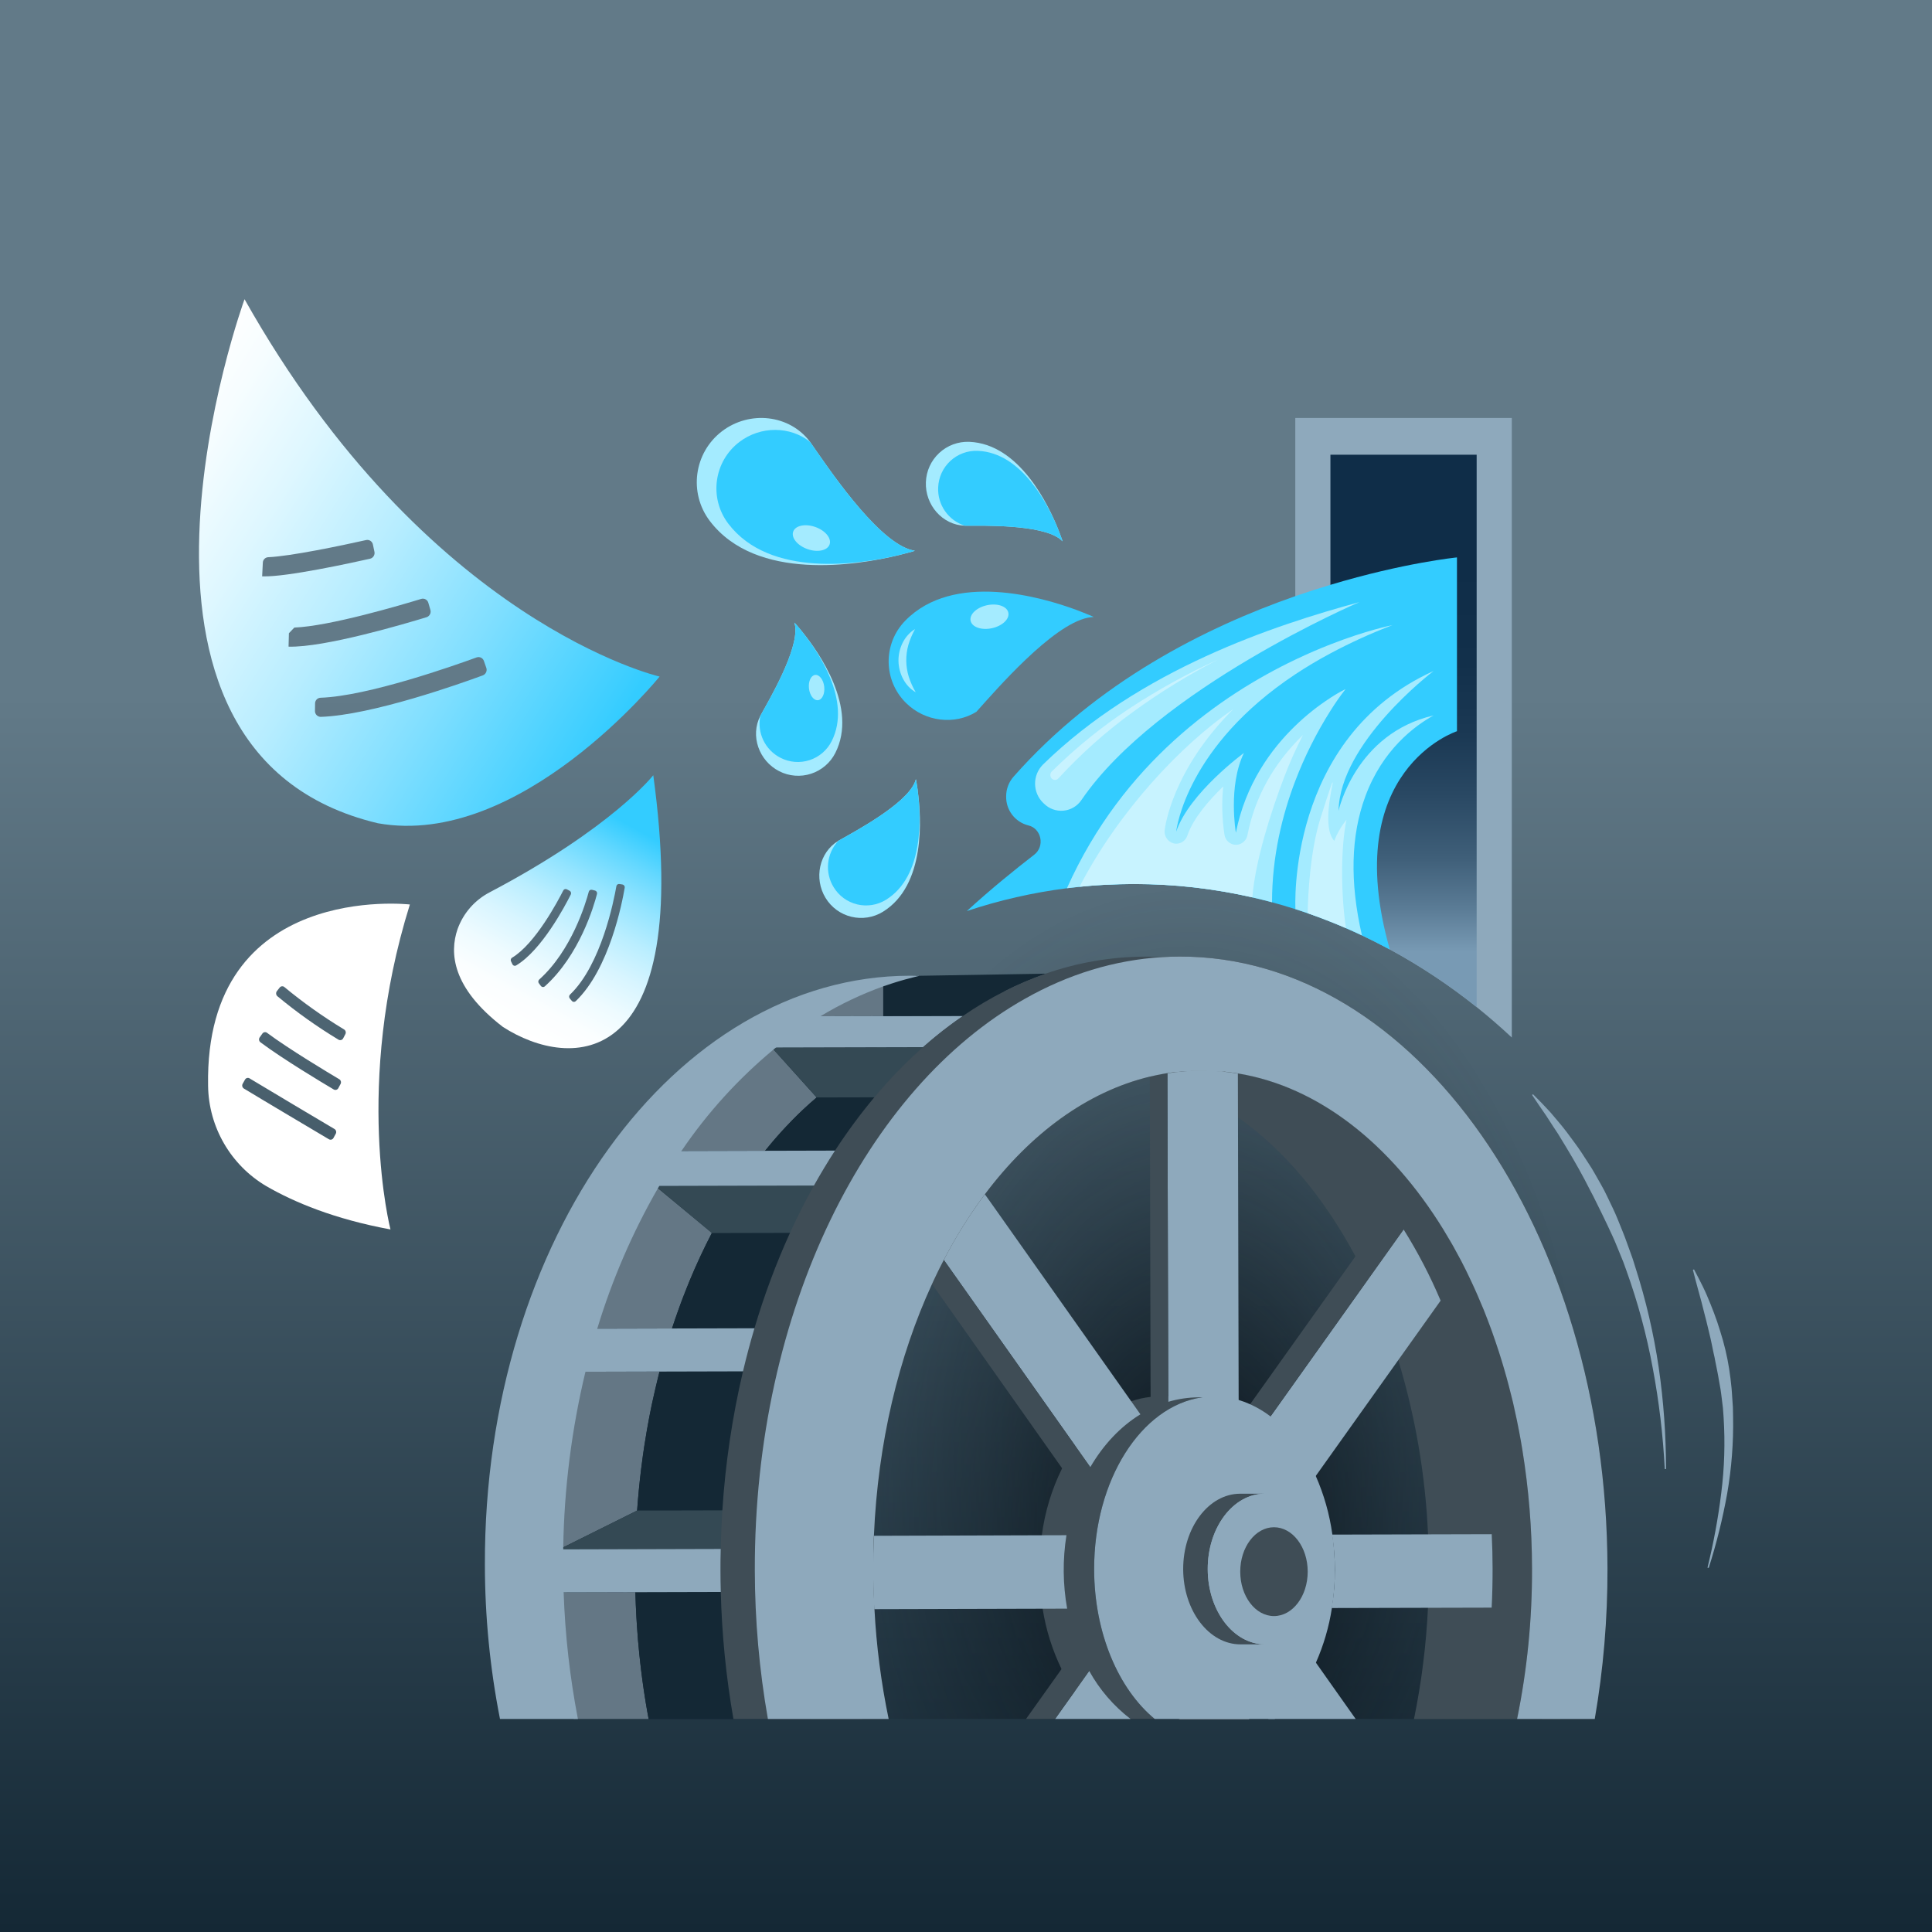
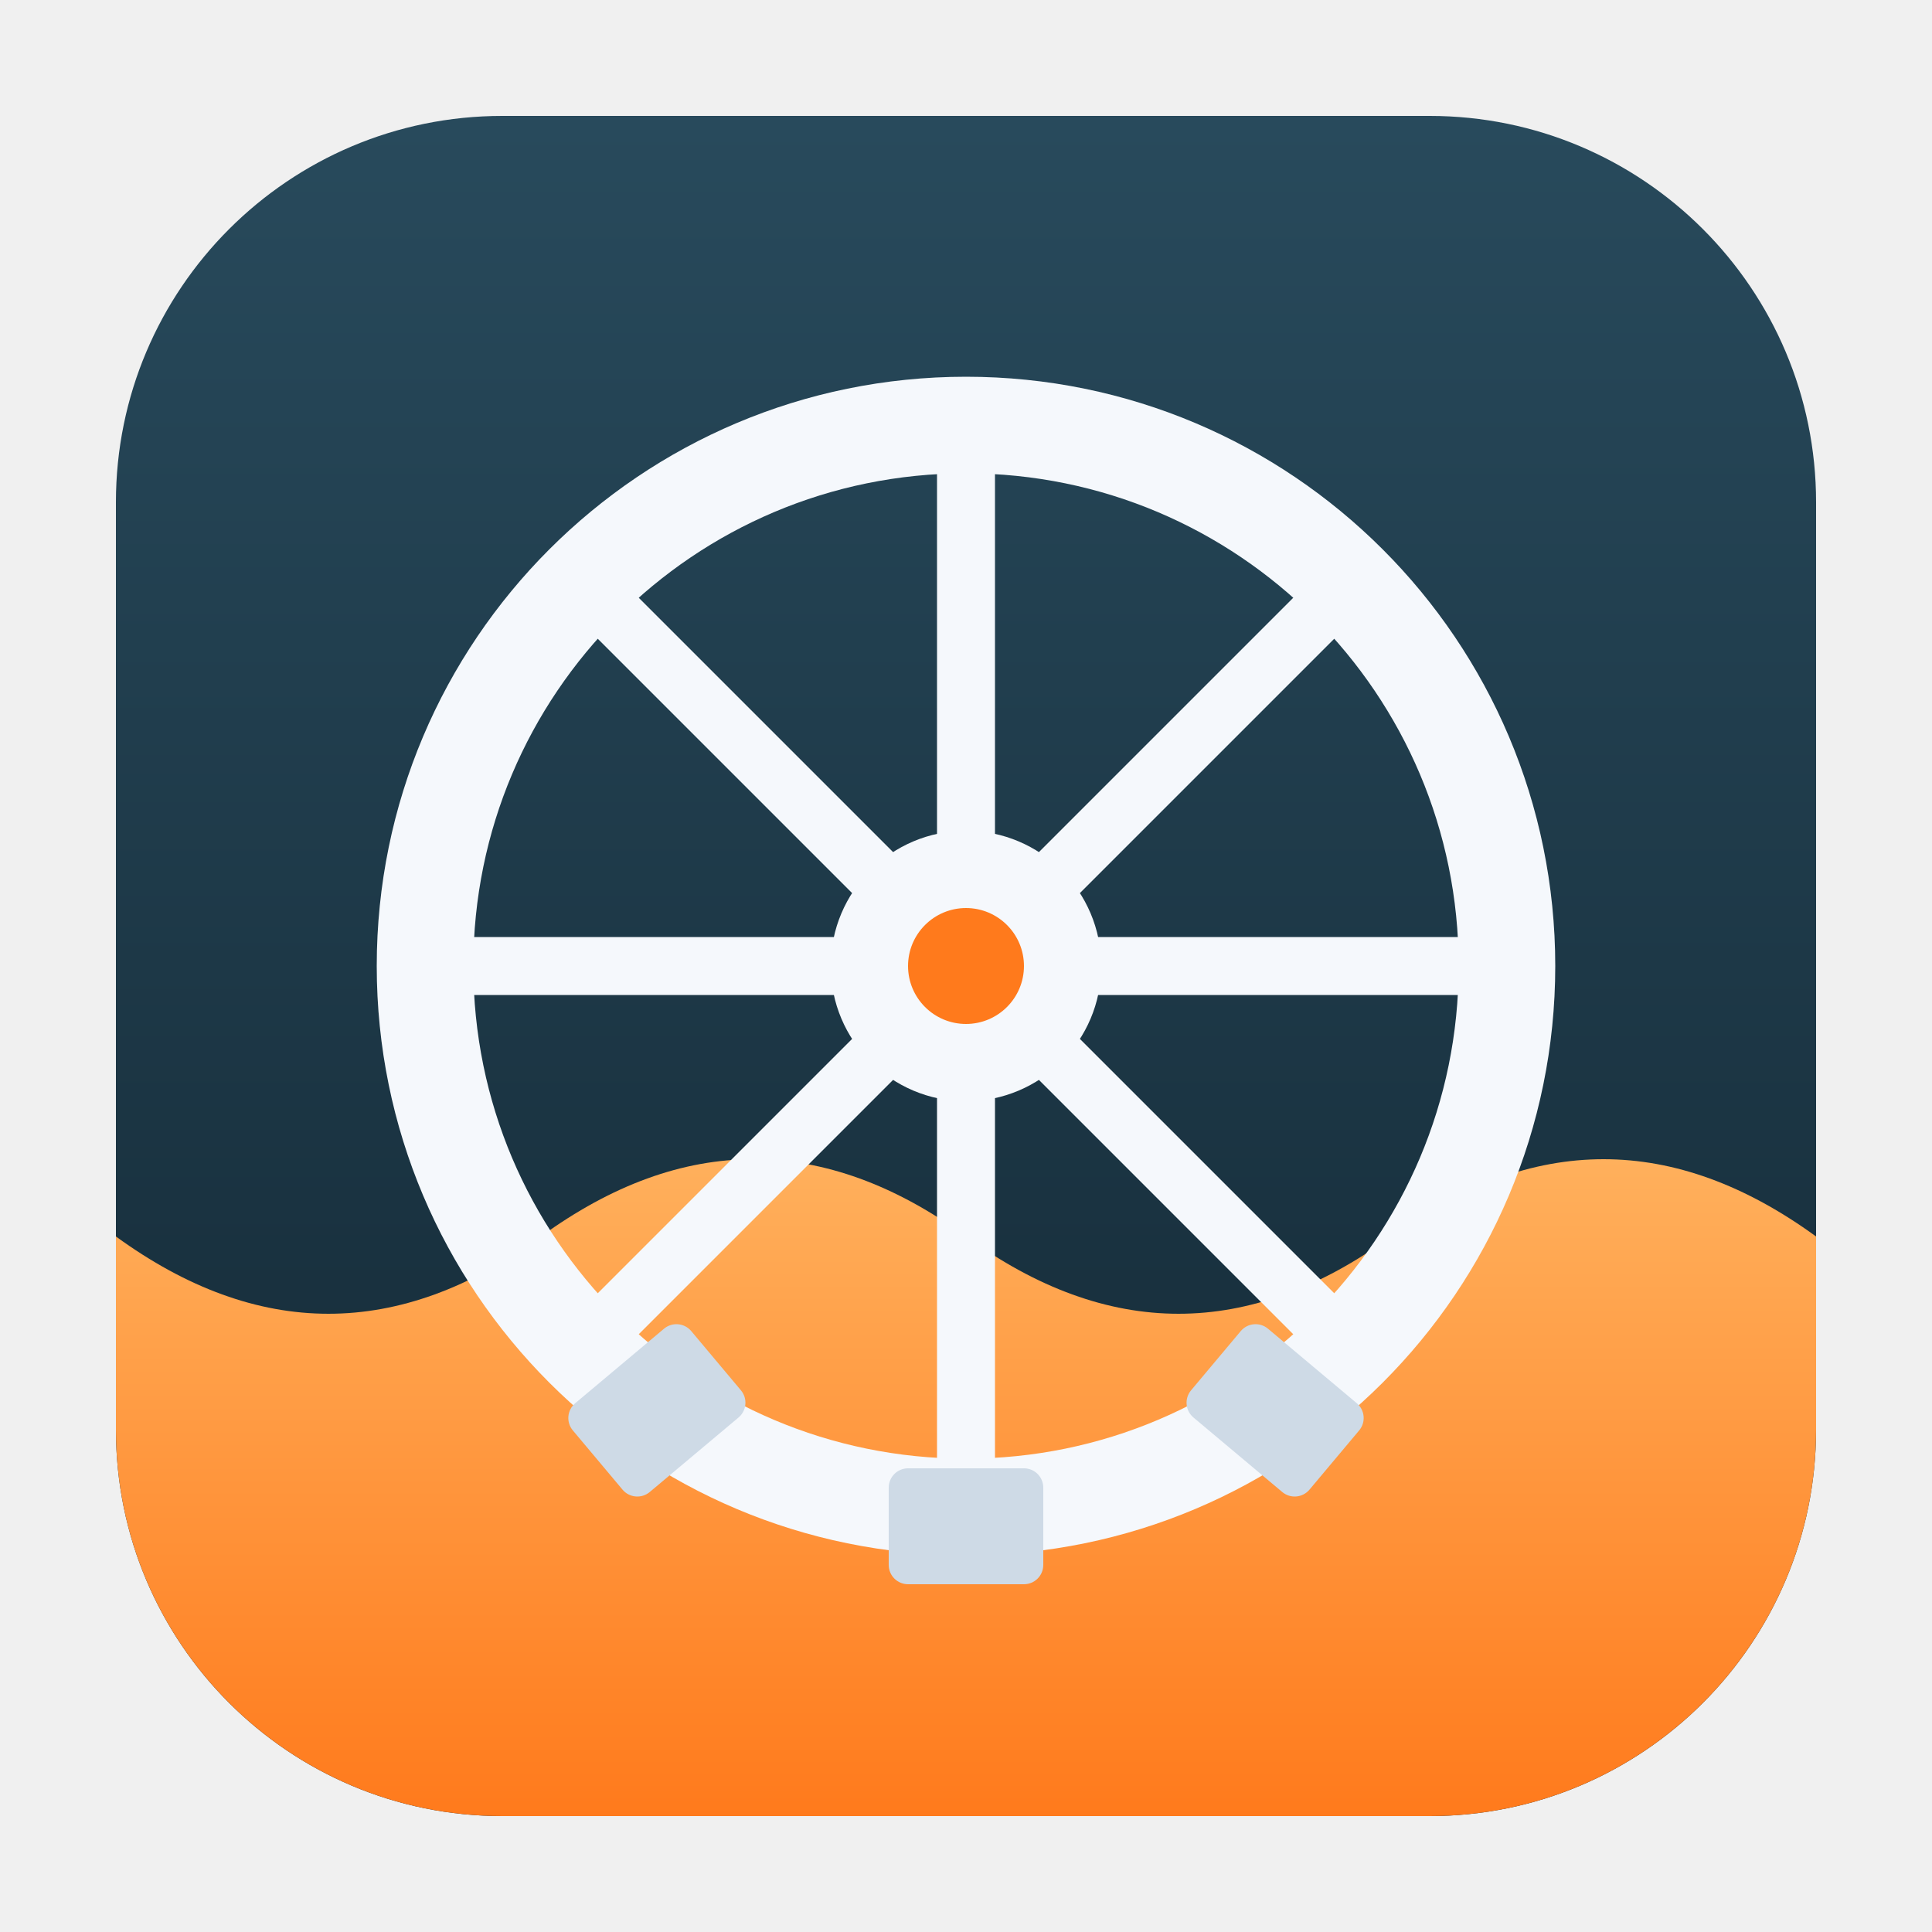
- <svg xmlns="http://www.w3.org/2000/svg" viewBox="0 0 1024 1024">
+ <svg xmlns="http://www.w3.org/2000/svg" viewBox="0 0 100 100" width="100" height="100">
  <defs>
-     <style>.cls-1{fill:none;}.cls-2{isolation:isolate;}.cls-3{fill:url(#linear-gradient);}.cls-4{clip-path:url(#clip-path);}.cls-5{mix-blend-mode:multiply;fill:url(#radial-gradient);}.cls-6{fill:#8ea9bc;}.cls-7{fill:url(#linear-gradient-2);}.cls-8{fill:#3cf;}.cls-9{fill:#a4ebff;}.cls-10{fill:#c8f3ff;}.cls-11{fill:#383838;}.cls-12{fill:#3f4d56;}.cls-13{fill:#142835;}.cls-14{fill:#dd1ddd;}.cls-15{fill:#647785;}.cls-16{fill:#344954;}.cls-17{fill:#fffeff;}.cls-18{fill:#fff;}.cls-19{fill:url(#linear-gradient-3);}.cls-20{fill:url(#linear-gradient-4);}</style>
-     <linearGradient id="linear-gradient" x1="512" y1="1024" x2="512" gradientUnits="userSpaceOnUse">
-       <stop offset="0" stop-color="#142835" />
-       <stop offset="0.64" stop-color="#627a88" />
+     <linearGradient id="bg" x1="0" y1="0" x2="0" y2="1">
+       <stop offset="0" stop-color="#284a5c" />
+       <stop offset="1" stop-color="#122632" />
    </linearGradient>
-     <clipPath id="clip-path">
-       <rect class="cls-1" y="389.08" width="1024" height="522" />
+     <linearGradient id="race" x1="0" y1="0" x2="0" y2="1">
+       <stop offset="0" stop-color="#ffb05c" />
+       <stop offset="1" stop-color="#ff7a1c" />
+     </linearGradient>
+     <clipPath id="sq">
+       <rect x="6" y="6" width="88" height="88" rx="20" />
    </clipPath>
-     <radialGradient id="radial-gradient" cx="597.22" cy="802.59" r="334.72" gradientTransform="translate(242.39) scale(0.65 1)" gradientUnits="userSpaceOnUse">
-       <stop offset="0" stop-color="#344954" />
-       <stop offset="0.11" stop-color="#344954" stop-opacity="0.85" />
-       <stop offset="0.5" stop-color="#344954" stop-opacity="0.39" />
-       <stop offset="0.81" stop-color="#344954" stop-opacity="0.1" />
-       <stop offset="1" stop-color="#344954" stop-opacity="0" />
-     </radialGradient>
-     <linearGradient id="linear-gradient-2" x1="-5280.15" y1="533.82" x2="-5280.15" y2="240.97" gradientTransform="matrix(-1, 0, 0, 1, -4536.25, 0)" gradientUnits="userSpaceOnUse">
-       <stop offset="0.1" stop-color="#789ab4" />
-       <stop offset="0.18" stop-color="#5a7b95" />
-       <stop offset="0.27" stop-color="#3f5f79" />
-       <stop offset="0.38" stop-color="#2a4964" />
-       <stop offset="0.49" stop-color="#1b3954" />
-       <stop offset="0.62" stop-color="#12304b" />
-       <stop offset="0.8" stop-color="#0f2d48" />
-     </linearGradient>
-     <linearGradient id="linear-gradient-3" x1="318.15" y1="398.13" x2="70.78" y2="242.51" gradientUnits="userSpaceOnUse">
-       <stop offset="0" stop-color="#3cf" />
-       <stop offset="0.03" stop-color="#3cceff" />
-       <stop offset="0.3" stop-color="#81dfff" />
-       <stop offset="0.53" stop-color="#b7edff" />
-       <stop offset="0.74" stop-color="#def7ff" />
-       <stop offset="0.9" stop-color="#f6fdff" />
-       <stop offset="1" stop-color="#fff" />
-     </linearGradient>
-     <linearGradient id="linear-gradient-4" x1="346.17" y1="410.85" x2="271.77" y2="545.38" gradientUnits="userSpaceOnUse">
-       <stop offset="0.19" stop-color="#3cf" />
-       <stop offset="0.3" stop-color="#64d8ff" />
-       <stop offset="0.42" stop-color="#93e4ff" />
-       <stop offset="0.54" stop-color="#baeeff" />
-       <stop offset="0.66" stop-color="#d8f5ff" />
-       <stop offset="0.78" stop-color="#eefbff" />
-       <stop offset="0.89" stop-color="#fbfeff" />
-       <stop offset="1" stop-color="#fff" />
-     </linearGradient>
  </defs>
-   <g class="cls-2">
-     <g id="Layer_1" data-name="Layer 1">
-       <rect class="cls-3" width="1024" height="1024" />
-       <g class="cls-4">
-         <ellipse class="cls-5" cx="627.78" cy="802.59" rx="216" ry="334.72" />
+   <rect x="6" y="6" width="88" height="88" rx="20" fill="url(#bg)" />
+   <g clip-path="url(#sq)">
+     <path d="M6 64 q11 8 22 0 t22 0 22 0 22 0 L94 94 L6 94 Z" fill="url(#race)" />
+     <g fill="none" stroke="#f5f8fc" stroke-linecap="round">
+       <g stroke-width="3">
+         <line x1="50" y1="50" x2="50" y2="22" />
+         <line x1="50" y1="50" x2="70" y2="30" />
+         <line x1="50" y1="50" x2="78" y2="50" />
+         <line x1="50" y1="50" x2="70" y2="70" />
+         <line x1="50" y1="50" x2="50" y2="78" />
+         <line x1="50" y1="50" x2="30" y2="70" />
+         <line x1="50" y1="50" x2="22" y2="50" />
+         <line x1="50" y1="50" x2="30" y2="30" />
      </g>
-       <path class="cls-6" d="M686.53,221.54V481.82l.08,0q9.35,3,18.54,6.66,8.43,3.33,16.7,7.26,6.49,3.08,12.9,6.48c.64.33,1.28.68,1.91,1a310.27,310.27,0,0,1,46,30.55q9.57,7.68,18.63,16.14V221.54Z" />
-       <path class="cls-7" d="M705.15,241V488.5q8.43,3.33,16.7,7.26,6.49,3.08,12.9,6.48c.64.33,1.28.68,1.91,1a310.27,310.27,0,0,1,46,30.55V241Z" />
-       <path class="cls-8" d="M512.45,482.88a279.25,279.25,0,0,1,53-12.09q10.25-1.31,20.62-1.86l.66,0c4.69-.23,9.11-.36,13.5-.37H601a280.07,280.07,0,0,1,73.2,9.66c4.12,1.11,8.21,2.32,12.3,3.64l.08,0q9.35,3,18.54,6.66,8.43,3.33,16.7,7.26,6.49,3.08,12.9,6.48c.64.33,1.28.68,1.91,1-27.11-95.39,35.59-115.7,35.59-115.7V295.44s-28,2.77-67.1,14.54c-6,1.79-12.21,3.8-18.62,6-47.2,16.44-105,45.41-149.29,95.67a15.68,15.68,0,0,0-3.93,10.44A15.52,15.52,0,0,0,545,437.47c7,1.63,8.93,11.08,3.16,15.54C538.35,460.59,525.05,471.3,512.45,482.88Z" />
-       <path class="cls-9" d="M553.26,425.88a3.45,3.45,0,0,0-.28-.26,14.29,14.29,0,0,1-.21-20.37c51.73-50.54,122.37-73.76,167.73-86.12,0,0-107,45.85-147.29,104.86A12.93,12.93,0,0,1,553.26,425.88Z" />
-       <path class="cls-10" d="M645.65,349.53a346.85,346.85,0,0,0-46.48,25.61,267.73,267.73,0,0,0-41.72,33.78,2.67,2.67,0,0,0-.07,3.66,2.41,2.41,0,0,0,3.51.08l.08-.09a265.11,265.11,0,0,1,39.58-35.27A346.69,346.69,0,0,1,645.65,349.53Z" />
-       <path class="cls-9" d="M565.49,470.79q3.33-.44,6.68-.77,6.95-.72,13.94-1.09l.66,0c4.69-.23,9.11-.36,13.5-.37H601a280.17,280.17,0,0,1,62.77,7.07q5.24,1.19,10.43,2.59c0-24.33,5.45-46.29,12.3-64.25a209.27,209.27,0,0,1,18.62-37.19,134.88,134.88,0,0,1,8.06-11.56,78.37,78.37,0,0,0-8.06,4.66,122.56,122.56,0,0,0-18.62,14.83c-12.78,12.34-26.39,30.92-31.46,56.65,0,0-4.28-24.68,4.27-42.28,0,0-29,21.23-35.91,41.71.19-1.67,5.68-45.27,63.1-83.38,5.68-3.76,11.86-7.48,18.62-11.09a283.94,283.94,0,0,1,32.94-15c-.76.14-13.85,2.79-32.94,10.24-5.73,2.23-12,4.91-18.62,8.07C647.3,368.35,595.17,404.41,565.49,470.79Z" />
-       <path class="cls-10" d="M572.17,470q6.95-.72,13.94-1.09l.66,0c4.69-.23,9.11-.36,13.5-.37H601a280.17,280.17,0,0,1,62.77,7.07c1.51-19.18,9.86-45.45,17-64.06a220.25,220.25,0,0,1,9.83-22c-15.58,15.11-25.47,32.95-29.43,53.06a6.29,6.29,0,0,1-6.09,5.17H655a6.29,6.29,0,0,1-6-5.32,101.74,101.74,0,0,1-.67-25.61c-7.6,7.33-15.93,16.92-19,26a6.22,6.22,0,0,1-5.86,4.33,5.64,5.64,0,0,1-1.4-.17,6.46,6.46,0,0,1-4.76-7.06c.17-1.56,3.94-31.69,36.33-64.08C626,394.72,592.71,430.23,572.17,470Z" />
-       <path class="cls-11" d="M400.07,832.31A459.56,459.56,0,0,0,407,911.08h64a385,385,0,0,1-7.52-58.19c-.07-1-.12-2.11-.17-3.16,0-.19,0-.37,0-.57,0-1.13-.1-2.29-.14-3.43l-.11-3.38c0-1.12,0-2.25-.07-3.39s0-2.26-.05-3.39,0-2.28,0-3.42c0-1.63,0-3.25,0-4.88q0-1.42,0-2.85c0-.76,0-1.53,0-2.28,0-1.34.06-2.68.11-4,0-.16,0-.31,0-.47,0-1.24.08-2.47.14-3.7,2.1-49.37,13.16-95.07,30.78-133.34.29-.66.6-1.32.91-2q1.06-2.28,2.16-4.52c.39-.79.77-1.58,1.17-2.36.67-1.34,1.35-2.66,2.05-4a1.17,1.17,0,0,1,.05-.11c.72-1.38,1.45-2.76,2.2-4.12.11-.22.22-.42.34-.63q1.16-2.13,2.35-4.21c.05-.09.1-.18.16-.27s.17-.3.26-.44.19-.32.27-.48c.64-1.1,1.27-2.19,1.92-3.26.12-.21.24-.42.37-.62.71-1.18,1.41-2.33,2.13-3.49l.06-.1c.71-1.13,1.42-2.24,2.14-3.35.4-.64.81-1.26,1.22-1.88s1-1.49,1.49-2.23.93-1.38,1.4-2.07l1.61-2.29c.51-.73,1-1.44,1.54-2.15l1.55-2.11c.24-.33.49-.65.73-1,24.13-32.14,54.2-54.32,87.4-62.31h0l.09,0c1.08-.28,2.17-.52,3.26-.74,0,0,0,0,0,0,1.12-.25,2.22-.47,3.35-.66l1.09-.2c.5-.09,1-.17,1.51-.24l.86-.13h0l1.59-.24.94-.11h.07l.19,0,.26,0a2.3,2.3,0,0,1,.26,0l.86-.1c.28,0,.57-.06.85-.09l1.72-.17.31,0c.33,0,.68-.07,1-.09l1.21-.1h0l.77,0h.31l1.62-.09a1.62,1.62,0,0,0,.31,0h.31l.78,0h.8l1.45,0h1.47c1.63,0,3.26,0,4.89.09l2.19.1c.72,0,1.46.09,2.19.15l.94.07c.11,0,.22,0,.34,0l.23,0L649,568c.63.06,1.25.13,1.89.21s1.2.14,1.81.23,1,.13,1.46.21,1.05.15,1.55.23l.4.06c42.76,7,80.93,37.4,108.79,82.53,1.42,2.32,2.83,4.68,4.2,7.06l1.37,2.41q2,3.63,4,7.37,2.61,5,5,10.16c1.23,2.58,2.42,5.21,3.58,7.86s2.29,5.33,3.39,8c.73,1.83,1.45,3.66,2.14,5.49s1.41,3.71,2.08,5.57q2,5.61,3.87,11.38c.93,2.88,1.81,5.79,2.67,8.74s1.69,5.91,2.47,8.91c.52,2,1,4,1.52,6s1,4,1.43,6.1q1.4,6.13,2.58,12.39c.6,3.14,1.16,6.29,1.67,9.47A395.38,395.38,0,0,1,812,831.26a391.33,391.33,0,0,1-7.91,79.82h41.16A460.75,460.75,0,0,0,852,831.15C851.53,651.81,750,506.66,625.24,507q-4.47,0-8.89.29h-.21c-25.59,1.52-50.08,9.17-72.77,22C459.2,576.57,399.74,694.5,400.07,832.31Z" />
-       <path class="cls-12" d="M550.93,831.93a128.22,128.22,0,0,0,1.69,20.73,113.69,113.69,0,0,0,10,31.94,92.4,92.4,0,0,0,7,11.83,73.38,73.38,0,0,0,13.29,14.65H612c-19.1-15.77-32-45.33-32.09-79.23-.1-47.41,24.9-86.46,57.07-91.23h0a44.06,44.06,0,0,1,6.51-.49l-24.32,0h-4.67a42.58,42.58,0,0,0-4.67.26,46.08,46.08,0,0,0-10.26,2.31C588.22,746.71,578,755,570,766.41a89.31,89.31,0,0,0-7.05,11.8,113.47,113.47,0,0,0-10.77,35.52A131.82,131.82,0,0,0,550.93,831.93Z" />
-       <path class="cls-13" d="M296.73,829.22q0,7.42.29,14.77a424.28,424.28,0,0,0,7.73,67.09H429.37a415.48,415.48,0,0,1-7.63-78.83c-.32-138.14,65.8-254.18,155.14-285.68a191.37,191.37,0,0,0-33.51-17.35c-3.55-1.41-7.13-2.71-10.75-3.87a.14.14,0,0,0-.09,0A167.32,167.32,0,0,0,487,517.26h0l-1.44-.06a170.93,170.93,0,0,0-17.41,5,183.34,183.34,0,0,0-35.05,16.44c-2.07,1.26-4.13,2.54-6.18,3.89l-.07,0c-2,1.28-3.9,2.6-5.84,4-2.09,1.46-4.17,3-6.23,4.56l-.12.09q-2.56,1.94-5.09,4a2.61,2.61,0,0,0-.33.27c-18.4,14.89-35.13,33.33-49.74,54.61q-6.15,8.94-11.76,18.53a1.43,1.43,0,0,0-.12.21,355.44,355.44,0,0,0-32.77,75.43q-3.42,11.22-6.24,22.83A428.72,428.72,0,0,0,296.8,821a.61.61,0,0,0,0,.19C296.75,823.84,296.72,826.53,296.73,829.22Z" />
-       <path class="cls-14" d="M308.28,727.06h0c.12-.44.22-.91.32-1.36C308.5,726.15,308.38,726.6,308.28,727.06Z" />
-       <path class="cls-15" d="M359.11,610.05h2.09l44.28-.11h0c2.7-3.36,5.47-6.61,8.28-9.73.93-1.05,1.89-2.07,2.85-3.09q1.9-2,3.84-4c1.73-1.75,3.47-3.44,5.23-5.09h0q3.53-3.3,7.16-6.37h0L410,556.25l-.73-.81-.25-.27C390.52,570.13,373.74,588.65,359.11,610.05Zm-4.92,7.41h.21l4.68-7.38Q356.59,613.71,354.19,617.46ZM296.41,821.17l.39-.19,1.75-.87,39.16-19.49h0q.79-11.08,2.11-21.91c.3-2.39.61-4.79.94-7.17q.28-2,.6-4.08c0-.28.07-.57.12-.84.44-2.81.9-5.59,1.37-8.38.4-2.29.8-4.57,1.24-6.83s.88-4.52,1.35-6.77c.31-1.49.64-3,1-4.47.66-3,1.35-5.92,2.06-8.85.36-1.46.73-2.92,1.1-4.37h0l-39.23.1h-2A430.43,430.43,0,0,0,296.41,821.17Zm.2,22.82a434.18,434.18,0,0,0,7.46,67.09h39.72c-.24-1.23-.46-2.46-.68-3.69-.53-2.94-1-5.89-1.47-8.88-.18-1.14-.36-2.29-.52-3.44-.11-.76-.22-1.52-.32-2.27-.14-1-.28-2-.41-2.95q-.66-4.85-1.18-9.77c-.13-1.08-.24-2.18-.35-3.27q-.8-7.71-1.3-15.55c-.1-1.44-.19-2.88-.26-4.31q-.36-6.5-.52-13.07h0l-38,.11Zm-.24-10.44v.34s0,0,0,0,0,0,0,0a1.08,1.08,0,0,1,0-.31Zm0,.39s0,0,0,0V834s0,0,0,0S296.39,833.94,296.39,833.94Zm0-.05v0a0,0,0,0,1,0,0s0,0,0,0Zm18.18-129.67h2l39.62-.1h0q1.65-5.07,3.43-10c.4-1.1.79-2.2,1.19-3.29l1.23-3.27q1.71-4.46,3.51-8.83,5.44-13.07,11.73-25.15l0,0-.85-.92-27.66-22.85-1.15-1h0l-.25-.21A357.81,357.81,0,0,0,314.55,704.22ZM420.34,546.54l.65,0,.25,0,5.59-3.94.07,0,5.5-3.89C428.31,541.08,424.3,543.73,420.34,546.54Zm12.06-7.91h2.43l33.33-.09,0-15.76v-.95h0A183.15,183.15,0,0,0,432.4,538.63Z" />
-       <path class="cls-13" d="M336.6,833.12q0,5.4.15,10.76c.13,4.38.3,8.74.55,13.07.07,1.43.16,2.87.26,4.31q.49,7.85,1.3,15.55c.11,1.09.22,2.19.35,3.27q.53,4.92,1.18,9.77c.13,1,.27,2,.41,2.95.1.75.21,1.51.32,2.27.16,1.15.34,2.3.52,3.44.45,3,.94,5.94,1.47,8.88.21,1.23.43,2.48.67,3.69h45.7a459.83,459.83,0,0,1-6.82-67.31c-.11-3.8-.17-7.59-.18-11.41,0-1.94,0-3.89,0-5.82,0-1.33,0-2.66.05-4,0-.53,0-1.08,0-1.61,0-1.45.06-2.91.11-4.36,0-.66,0-1.31.06-2,.05-1.69.11-3.38.2-5.06,0-.91.07-1.84.12-2.73,0-.14,0-.3,0-.44,0-.61.06-1.21.1-1.8.06-1.36.15-2.73.23-4.09a446,446,0,0,1,10.84-73.68.35.35,0,0,1,0-.11c.43-1.86.86-3.71,1.34-5.53.37-1.52.75-3,1.15-4.54.19-.69.36-1.39.55-2.08,0-.14.07-.27.11-.41.35-1.3.69-2.57,1.05-3.85.16-.61.34-1.22.51-1.81.42-1.52.86-3,1.31-4.5a384.24,384.24,0,0,1,18.78-50.56c.74-1.64,1.51-3.27,2.28-4.9s1.5-3.15,2.26-4.71l.07-.14c.71-1.42,1.42-2.85,2.14-4.26.52-1,1-2,1.57-3q1.06-2,2.15-4c.72-1.33,1.44-2.66,2.19-4q1.31-2.4,2.69-4.76c.63-1.12,1.28-2.21,1.95-3.31.12-.23.27-.48.42-.71.37-.64.76-1.27,1.14-1.89,1.6-2.66,3.25-5.29,4.93-7.86a288.57,288.57,0,0,1,20.8-28.26c.85-1,1.7-2,2.56-3l1.24-1.44c.93-1.06,1.86-2.12,2.82-3.16.56-.64,1.14-1.27,1.72-1.89.14-.15.28-.31.43-.45.48-.53,1-1,1.45-1.55a1.5,1.5,0,0,1,.25-.26c.63-.69,1.28-1.36,1.93-2,.88-.93,1.79-1.83,2.7-2.75.42-.42.84-.85,1.28-1.27,1.7-1.69,3.41-3.33,5.15-4.94l1.23-1.12a3,3,0,0,1,.37-.35c.88-.82,1.77-1.62,2.67-2.41,1.3-1.17,2.62-2.3,3.94-3.42.75-.63,1.49-1.25,2.24-1.86l.31-.26-.25.05A129.87,129.87,0,0,0,477.2,555h0a153.85,153.85,0,0,0-44.31,26.67q-3.63,3.06-7.15,6.38h0c-1.76,1.65-3.5,3.34-5.23,5.09q-1.94,1.95-3.84,4c-3.83,4-7.54,8.34-11.15,12.82q-7,8.76-13.49,18.54a284.42,284.42,0,0,0-14.71,25Q371,665.6,365.57,678.7c-1.2,2.92-2.38,5.86-3.51,8.83l-1.23,3.27c-.4,1.09-.79,2.19-1.19,3.29q-1.8,4.95-3.44,10-3.65,11.14-6.65,22.83c-.37,1.45-.73,2.91-1.08,4.37q-1.1,4.39-2.06,8.85c-.32,1.47-.65,3-1,4.47-.47,2.25-.93,4.5-1.35,6.77s-.84,4.54-1.24,6.83c-.47,2.79-.93,5.57-1.37,8.38-.05.27-.08.56-.12.84q-.31,2-.6,4.08c-.33,2.38-.64,4.78-.94,7.17q-1.32,10.83-2.12,21.91c-.47,6.75-.81,13.56-1,20.45Q336.59,827.07,336.6,833.12Z" />
-       <path class="cls-16" d="M409,555.16l23.91,26.51,30.82-.07A249.94,249.94,0,0,1,489.48,555Z" />
-       <path class="cls-16" d="M347.36,628.59l29.94,24.95,41.8-.1q5.89-13,12.65-25.07Z" />
-       <path class="cls-16" d="M296.42,821.18l86.16-.23c.14-6.86.42-13.69.85-20.44l-45.71.11Z" />
-       <path class="cls-6" d="M432.41,538.63l78.18-.2A215.15,215.15,0,0,0,489.48,555l-80.52.2Z" />
-       <path class="cls-6" d="M359.1,610.06l83.79-.22c-3.88,6-7.59,12.14-11.14,18.53l-84.4.22Z" />
-       <path class="cls-6" d="M308.28,727.06l86-.22q2.73-11.64,6-22.83l-85.78.22Q311.1,715.42,308.28,727.06Z" />
-       <path class="cls-6" d="M296.35,829.85q0,7.1.26,14.14l86.06-.22c-.12-3.79-.18-7.59-.19-11.42s0-7.6.1-11.4l-86.17.23C296.37,824.05,296.34,826.94,296.35,829.85Z" />
-       <path class="cls-13" d="M487.27,517.19a170.88,170.88,0,0,0-19.14,5.58l0,15.77,42.42-.11a183.46,183.46,0,0,1,43.93-22.38Z" />
-       <path class="cls-6" d="M257,829.22A425,425,0,0,0,265,911.08h41.3A432.73,432.73,0,0,1,298.74,844q-.25-7.35-.27-14.77,0-4,.06-8.05c0-.35,0-.71,0-1.06a428.53,428.53,0,0,1,11.77-93.06q2.82-11.61,6.26-22.83a356.29,356.29,0,0,1,32.17-74.46h0c.22-.39.44-.78.68-1.17q5.61-9.58,11.75-18.53A258,258,0,0,1,410,556.25c.44-.37.88-.73,1.33-1.08h0a207.1,207.1,0,0,1,23.52-16.54h0a185.74,185.74,0,0,1,33.28-15.84h0l.77-.27.08,0,.44-.15c1-.34,2-.68,2.95-1l2.46-.79c.56-.16,1.12-.35,1.69-.51,1.08-.33,2.16-.64,3.25-.94,1.66-.46,3.33-.89,5-1.3l1.71-.42.5-.11h0l.28-.07c-1.71-.06-3.39-.08-5.11-.08C357.38,517.44,256.55,657.17,257,829.22Z" />
-       <path class="cls-12" d="M609.45,570.69c3.14.74,6.26,1.61,9.34,2.59a137.4,137.4,0,0,1,37.37,18.92c24.31,17.14,45.58,42.48,62.26,73.69q3.32,6.2,6.37,12.67a315.38,315.38,0,0,1,16.32,42.33,375.21,375.21,0,0,1,15.78,92.32q.42,9,.45,18.18,0,10.47-.49,20.74a383.37,383.37,0,0,1-7.41,59h54.65A391.33,391.33,0,0,0,812,831.26a395.38,395.38,0,0,0-5.11-62.81c-.52-3.18-1.08-6.33-1.67-9.47q-1.19-6.26-2.58-12.39c-.46-2.05-.93-4.08-1.43-6.1s-1-4-1.52-6q-1.2-4.5-2.47-8.91t-2.67-8.74q-1.86-5.76-3.87-11.38c-.69-1.86-1.37-3.73-2.08-5.57s-1.42-3.66-2.14-5.49q-1.66-4.08-3.39-8c-1.17-2.65-2.36-5.28-3.58-7.86q-2.43-5.19-5-10.16-2-3.73-4-7.37l-1.37-2.41c-1.37-2.38-2.78-4.74-4.2-7.06-27.86-45.13-66-75.51-108.79-82.53l-.4-.06c-.52-.08-1-.17-1.55-.23s-1-.15-1.46-.21-1.21-.17-1.81-.23-1.26-.15-1.89-.21c-.47,0-.94-.11-1.43-.14l-1.51-.13q-4.6-.36-9.27-.34c-1.17,0-2.33,0-3.48.06s-2.18.08-3.26.15h-.31c-1.12.07-2.23.16-3.34.26s-2.29.22-3.43.36-2.21.29-3.31.46l-.13,0q-.39,0-.75.12c-.14,0-.28,0-.4.06-.75.11-1.47.24-2.2.37-1.12.2-2.23.42-3.35.66,0,0,0,0,0,0-1.09.23-2.18.48-3.26.74Z" />
-       <path class="cls-6" d="M707.51,832a116.06,116.06,0,0,1-1.72,20.29h.14l84.68-.21c.35-6.83.5-13.75.49-20.73,0-6.13-.16-12.2-.46-18.2l-84.41.22H706A114.92,114.92,0,0,1,707.51,832Z" />
-       <path class="cls-6" d="M463.38,852.89l102.23-.27a117,117,0,0,1-.37-38.93L463.19,814q-.4,9-.38,18.19Q462.83,842.61,463.38,852.89Z" />
-       <path class="cls-6" d="M619.18,743h0a57.51,57.51,0,0,1,16.23-2.38l1.56,0a58,58,0,0,1,19.54,3.92V742l-.41-173a116.53,116.53,0,0,0-37.33-.13Z" />
-       <path class="cls-12" d="M609.86,746.63a61.47,61.47,0,0,1,9.32-3.65h0l-.42-174.16-9.34,1.87Z" />
-       <path class="cls-6" d="M673.42,750.69,671.75,753c10.06,7.47,18.57,18,24.76,30.51l.9-1.27,66.15-92.88a267.07,267.07,0,0,0-19.62-37.72Z" />
-       <path class="cls-12" d="M662.61,744.24,661,746.49A65.82,65.82,0,0,1,671.75,753l1.67-2.34,70.52-99-14.63-1.07Z" />
-       <path class="cls-6" d="M672.19,911.08h46.34l-21.07-29.83h0l-.64-.9C690.68,893,682.22,903.53,672.19,911.08Z" />
-       <path class="cls-6" d="M500.24,667.78l5.07,7.16,72.57,102.68c6.91-11.87,16-21.54,26.56-28L526.55,639.39,522,633A250.08,250.08,0,0,0,500.24,667.78Z" />
-       <path class="cls-12" d="M494,680.61l5.32,7.52L571.61,790.5a97.81,97.81,0,0,1,6.27-12.88L505.31,674.94l-5.07-7.16C498.05,672,496,676.23,494,680.61Z" />
-       <path class="cls-12" d="M381.86,832.36c0,3.82.06,7.61.17,11.41a457.22,457.22,0,0,0,6.7,67.31H457a421.22,421.22,0,0,1-7.53-78.9c-.37-156.79,83.29-284.12,186.86-284.38,58.52-.16,110.88,40.29,145.42,103.78,26.59,48.89,42.63,111.44,42.79,179.64a421.41,421.41,0,0,1-7.34,79.86H827a460.46,460.46,0,0,0,6.71-79.89c-.42-175-97-317.37-217.61-323.92h-.24c-3-.16-5.9-.25-8.88-.23a161.75,161.75,0,0,0-52.69,9h0a174.4,174.4,0,0,0-21.76,9.27,188.63,188.63,0,0,0-22.09,13.11q-7.53,5.12-14.71,11c-2.17,1.77-4.32,3.61-6.44,5.49a249.14,249.14,0,0,0-25.83,26.63,290.65,290.65,0,0,0-20.86,28.26q-5.82,9-11.18,18.53-6.74,12.07-12.68,25.06A385.5,385.5,0,0,0,399.88,704q-3.33,11.22-6.08,22.83a447,447,0,0,0-10.94,73.68Q382.2,810.65,382,821C381.88,824.74,381.85,828.54,381.86,832.36Z" />
-       <path class="cls-6" d="M400.07,832.31A459.56,459.56,0,0,0,407,911.08h64a385,385,0,0,1-7.52-58.19c-.07-1-.12-2.11-.17-3.16,0-.19,0-.37,0-.57,0-1.13-.1-2.29-.14-3.43l-.11-3.38c0-1.12,0-2.25-.07-3.39s0-2.26-.05-3.39,0-2.28,0-3.42c0-1.63,0-3.25,0-4.88q0-1.42,0-2.85c0-.76,0-1.53,0-2.28,0-1.34.06-2.68.11-4,0-.16,0-.31,0-.47,0-1.24.08-2.47.14-3.7,2.1-49.37,13.16-95.07,30.78-133.34.29-.66.6-1.32.91-2q1.06-2.28,2.16-4.52c.39-.79.77-1.58,1.17-2.36.67-1.34,1.35-2.66,2.05-4a1.17,1.17,0,0,1,.05-.11c.72-1.38,1.45-2.76,2.2-4.12.11-.22.22-.42.34-.63q1.16-2.13,2.35-4.21c.05-.09.1-.18.16-.27s.17-.3.26-.44.19-.32.27-.48c.64-1.1,1.27-2.19,1.92-3.26.12-.21.24-.42.37-.62.71-1.18,1.41-2.33,2.13-3.49l.06-.1c.71-1.13,1.42-2.24,2.14-3.35.4-.64.81-1.26,1.22-1.88s1-1.49,1.49-2.23.93-1.38,1.4-2.07l1.61-2.29c.51-.73,1-1.44,1.54-2.15l1.55-2.11c.24-.33.49-.65.73-1,24.13-32.14,54.2-54.32,87.4-62.31h0l.09,0c1.08-.28,2.17-.52,3.26-.74,0,0,0,0,0,0,1.12-.25,2.22-.47,3.35-.66l1.09-.2c.5-.09,1-.17,1.51-.24l.86-.13h0l1.59-.24.94-.11h.07l.19,0,.26,0a2.3,2.3,0,0,1,.26,0l.86-.1c.28,0,.57-.06.85-.09l1.72-.17.31,0c.33,0,.68-.07,1-.09l1.21-.1h0l.77,0h.31l1.62-.09a1.62,1.62,0,0,0,.31,0h.31l.78,0h.8l1.45,0h1.47c1.63,0,3.26,0,4.89.09l2.19.1c.72,0,1.46.09,2.19.15l.94.07c.11,0,.22,0,.34,0l.23,0L649,568c.63.06,1.25.13,1.89.21s1.2.14,1.81.23,1,.13,1.46.21,1.05.15,1.55.23l.4.06c42.76,7,80.93,37.4,108.79,82.53,1.42,2.32,2.83,4.68,4.2,7.06l1.37,2.41q2,3.63,4,7.37,2.61,5,5,10.16c1.23,2.58,2.42,5.21,3.58,7.86s2.29,5.33,3.39,8c.73,1.83,1.45,3.66,2.14,5.49s1.41,3.71,2.08,5.57q2,5.61,3.87,11.38c.93,2.88,1.81,5.79,2.67,8.74s1.69,5.91,2.47,8.91c.52,2,1,4,1.52,6s1,4,1.43,6.1q1.4,6.13,2.58,12.39c.6,3.14,1.16,6.29,1.67,9.47A395.38,395.38,0,0,1,812,831.26a391.33,391.33,0,0,1-7.91,79.82h41.16A460.75,460.75,0,0,0,852,831.15C851.53,651.81,750,506.66,625.24,507q-4.47,0-8.89.29h-.21c-25.59,1.52-50.08,9.17-72.77,22C459.2,576.57,399.74,694.5,400.07,832.31Z" />
-       <polygon class="cls-17" points="624.62 911.08 662.07 911.08 660.53 905.72 624.62 911.08" />
-       <path class="cls-6" d="M579.91,831.85c.09,33.9,13,63.46,32.09,79.23h63.64c8.83-7.3,16.32-17.57,21.82-29.83a115.23,115.23,0,0,0,8.49-29,129.81,129.81,0,0,0,1.54-17.33c0-1.12,0-2.26,0-3.4a130.11,130.11,0,0,0-1.31-18.19,116.32,116.32,0,0,0-8.82-31.08c-6-13.26-14.24-24.17-24-31.56v0a56,56,0,0,0-10.82-6.43,46.85,46.85,0,0,0-6.08-2.26,45.72,45.72,0,0,0-13-1.86,44.06,44.06,0,0,0-6.51.49h0C604.81,745.39,579.81,784.44,579.91,831.85Z" />
-       <path class="cls-12" d="M670.52,871.55c-16.74,0-30.36-17.8-30.41-39.85s13.48-40,30.23-40l-13,0c-16.74,0-30.28,18-30.23,40s13.67,39.89,30.42,39.85Z" />
-       <ellipse class="cls-6" cx="670.43" cy="831.62" rx="30.32" ry="39.92" transform="translate(-1.72 1.39) rotate(-0.12)" />
-       <ellipse class="cls-12" cx="676.95" cy="831.61" rx="17.88" ry="23.54" transform="matrix(1, 0, 0, 1, -1.72, 1.4)" />
-       <path class="cls-6" d="M569.63,896.43,559.2,911.08h40a82.4,82.4,0,0,1-21.91-25.47Z" />
-       <path class="cls-12" d="M562.67,884.6l-18.85,26.48H559.2l10.43-14.65,7.7-10.82a96.32,96.32,0,0,1-6.12-13Z" />
-       <path class="cls-6" d="M882.36,778.61A399.47,399.47,0,0,0,876,725.17a328.28,328.28,0,0,0-13.92-51.61c-.78-2.07-1.45-4.2-2.32-6.24l-2.52-6.15c-1.61-4.13-3.55-8.11-5.41-12.11s-3.87-7.94-5.81-11.9c-1-2-1.93-4-3-5.89L840,625.42c-4.11-7.8-8.63-15.37-13.26-22.9-1.09-1.92-2.41-3.69-3.59-5.56l-3.61-5.58c-2.47-3.67-5.06-7.26-7.49-11l.46-.43c3.14,3.12,6.24,6.31,9.24,9.6,2.85,3.41,5.82,6.75,8.52,10.32,1.35,1.78,2.69,3.57,4,5.39s2.67,3.6,3.88,5.5l3.67,5.65,1.83,2.84,1.7,2.91c2.2,3.94,4.56,7.79,6.46,11.89s4,8.1,5.66,12.32,3.47,8.35,4.94,12.64l2.31,6.38c.8,2.11,1.4,4.31,2.1,6.45a333.14,333.14,0,0,1,12.31,52.79,377,377,0,0,1,3.9,54Z" />
-       <path class="cls-6" d="M905,830.91a337.52,337.52,0,0,0,7.3-39.61,210.62,210.62,0,0,0,1.25-40l-.36-5-.61-5c-.21-1.64-.39-3.29-.66-4.93l-.87-4.89c-.5-3.28-1.25-6.51-1.87-9.76l-.46-2.44-.55-2.43-1-4.86c-.63-3.26-1.53-6.46-2.26-9.71s-1.7-6.44-2.46-9.71-1.77-6.46-2.6-9.72-1.81-6.49-2.58-9.8l.58-.25c1.63,3,3.14,6,4.64,9s2.79,6.15,4.08,9.28,2.45,6.32,3.58,9.53l1.56,4.86c.51,1.62,1,3.24,1.47,4.9a133,133,0,0,1,4,20.13l.57,5.11c.18,1.7.24,3.42.37,5.13l.35,5.12.1,5.14a214.43,214.43,0,0,1-3.14,40.7,307.58,307.58,0,0,1-9.77,39.31Z" />
-       <path class="cls-8" d="M480.23,372.61c10.13,10,25.76,11.78,37.26,4.67.19-.2.36-.42.58-.65,9.82-10.87,39.41-45.29,58.46-49.23.39-.06.75-.15,1.11-.18a12.43,12.43,0,0,1,2.06-.19,4.21,4.21,0,0,0-.79-.39c-.22-.11-.5-.22-.84-.38-1.09-.46-2.71-1.12-4.75-1.91-.56-.21-1.14-.46-1.79-.7a1.69,1.69,0,0,1-.36-.14C552,316.33,505.3,302.82,479.78,329A30.92,30.92,0,0,0,480.23,372.61Z" />
-       <path class="cls-9" d="M485,333.44c-5.57,3.27-8.88,10.12-8.79,16.83s3.5,13.49,9.14,16.64a41.34,41.34,0,0,1-3.7-8.26,30,30,0,0,1-.18-16.88A40.84,40.84,0,0,1,485,333.44Z" />
-       <ellipse class="cls-9" cx="524.45" cy="326.83" rx="10.23" ry="6.23" transform="translate(-57.45 118.86) rotate(-12.26)" />
-       <path class="cls-9" d="M382.66,228.58c14.6-11.15,35.87-8.93,46.75,5.7.17.22.3.47.49.72,8.41,12,33.51,49.85,51.92,56.15a7.31,7.31,0,0,0,1.08.31,13.45,13.45,0,0,0,2,.45,4.85,4.85,0,0,1-.82.28c-.24.08-.53.15-.88.28-1.14.32-2.83.77-5,1.29-.58.15-1.2.32-1.86.48a1.41,1.41,0,0,0-.38.09c-21.31,5.17-75.19,14.21-99.81-18.29A34,34,0,0,1,382.66,228.58Z" />
-       <path class="cls-8" d="M391.86,234.27c11.28-8.62,27-8.48,37.55,0,.17.22.3.47.49.72,8.41,12,33.51,49.85,51.92,56.15.38.1.73.24,1.08.31a13.45,13.45,0,0,0,2,.45,4.85,4.85,0,0,1-.82.28c-.24.08-.53.15-.88.28-1.14.32-2.83.77-5,1.29-.58.15-1.2.32-1.86.48a1.41,1.41,0,0,0-.38.09c-20,4.73-67.92,12.32-90-16.84A30.93,30.93,0,0,1,391.86,234.27Z" />
-       <ellipse class="cls-9" cx="430.08" cy="285.21" rx="6.22" ry="10.23" transform="translate(17.91 595.74) rotate(-70.55)" />
-       <path class="cls-9" d="M490.74,255.55c-.47,12.08,8.73,22.73,20.66,23.09H512c9.59,0,39.28-.7,49.59,6.87a4.32,4.32,0,0,1,.57.47,8.14,8.14,0,0,1,1,.92,2.12,2.12,0,0,0-.16-.55c0-.16-.11-.34-.18-.58-.26-.74-.65-1.82-1.17-3.16-.14-.37-.28-.77-.45-1.19a1.17,1.17,0,0,1-.09-.24c-5.27-13.44-20.73-45.93-47.39-47A22.15,22.15,0,0,0,490.74,255.55Z" />
-       <path class="cls-8" d="M497.25,258.38a20.28,20.28,0,0,0,14.15,20.26H512c9.59,0,39.28-.7,49.59,6.87.2.17.4.3.57.47a8.14,8.14,0,0,1,1,.92,2.12,2.12,0,0,0-.16-.55c0-.16-.11-.34-.18-.58-.26-.74-.65-1.82-1.17-3.16-.14-.37-.28-.77-.45-1.19a1.17,1.17,0,0,1-.09-.24c-5-12.55-19-41.29-42.92-42.23A20.17,20.17,0,0,0,497.25,258.38Z" />
-       <path class="cls-9" d="M413,408.76c-10.73-5.48-15.49-18.73-10-29.37.08-.16.18-.31.28-.5,4.66-8.42,19.76-34.12,18.2-46.85a5.85,5.85,0,0,0-.12-.73,8.78,8.78,0,0,0-.32-1.32,2.14,2.14,0,0,1,.4.41c.12.11.25.26.42.44.51.58,1.26,1.46,2.17,2.57.26.3.53.61.82,1a.64.64,0,0,0,.16.2c9.12,11.18,29.82,40.58,17.73,64.47A22.07,22.07,0,0,1,413,408.76Z" />
-       <path class="cls-8" d="M413.74,401.68A20.31,20.31,0,0,1,403,379.39c.08-.16.18-.31.28-.5,4.66-8.42,19.76-34.12,18.2-46.85,0-.25-.07-.5-.12-.73a8.78,8.78,0,0,0-.32-1.32,2.14,2.14,0,0,1,.4.41c.12.11.25.26.42.44.51.58,1.26,1.46,2.17,2.57.26.3.53.61.82,1a.64.64,0,0,0,.16.2c8.48,10.5,26.63,36.8,15.78,58.24A20.08,20.08,0,0,1,413.74,401.68Z" />
-       <ellipse class="cls-9" cx="432.79" cy="364.45" rx="4.07" ry="6.74" transform="translate(-38.18 50.89) rotate(-6.45)" />
-       <path class="cls-9" d="M437.57,475.93c-6.29-10.3-3.45-24.11,6.77-30.29l.5-.28c8.35-4.72,34.59-18.71,39.89-30.38a5.72,5.72,0,0,0,.28-.68,8.9,8.9,0,0,0,.42-1.3,3.09,3.09,0,0,1,.13.56c0,.16.06.36.12.6.14.76.31,1.9.52,3.33.06.39.13.8.19,1.25a1,1,0,0,0,0,.25c2,14.32,4.31,50.26-18.43,64.27A22.06,22.06,0,0,1,437.57,475.93Z" />
-       <path class="cls-8" d="M441.87,470.27a20.37,20.37,0,0,1,2.47-24.63l.5-.28c8.35-4.72,34.59-18.71,39.89-30.38.1-.24.2-.46.28-.68a8.9,8.9,0,0,0,.42-1.3,3.09,3.09,0,0,1,.13.56c0,.16.06.36.12.6.14.76.31,1.9.52,3.33.06.39.13.8.19,1.25a1,1,0,0,0,0,.25c1.77,13.41,3.56,45.36-16.84,57.94A20.09,20.09,0,0,1,441.87,470.27Z" />
-       <path class="cls-9" d="M686.61,481.84c2.16.69,4.32,1.4,6.47,2.15,4,1.4,8.07,2.92,12.07,4.51,2.75,1.09,5.49,2.22,8.23,3.42s5.66,2.51,8.47,3.84c-6.48-28.24-5.89-52.88,1.82-73.71,9.08-24.58,25.88-37.18,36.17-42.86-41.45,9.57-50.39,50.54-50.39,50.54.78-36,48.85-72.91,50.35-74.07C681.52,391.12,686.61,481.84,686.61,481.84Z" />
-       <path class="cls-10" d="M707.19,445.67c-6.41-6.93-1.24-27.66-.81-30.78a.14.14,0,0,0-.26-.08c-1.29,3.22-5.14,15.38-6.22,18.81-5.59,17.57-6.62,41-6.82,50.37,4,1.4,8.07,2.92,12.07,4.51,2.75,1.09,5.49,2.22,8.23,3.42-2.72-18.18-2.79-42.69.28-57.44l-.56.71a39.77,39.77,0,0,0-5.91,10.48Z" />
-       <path class="cls-18" d="M110.29,575.43a62.76,62.76,0,0,0,30.91,53.28c14.71,8.49,36,17.43,65.76,22.92,0,0-19.73-76.32,10.28-172.23C217.24,479.4,108.39,466.81,110.29,575.43Zm22-3.86c10,6.07,38.1,22.74,45,26.83a1.9,1.9,0,0,1,.66,2.54l-1.19,2.18a1.74,1.74,0,0,1-2.43.71c-6.91-4.1-35.05-20.78-45.07-26.88a1.89,1.89,0,0,1-.63-2.55l1.22-2.16A1.73,1.73,0,0,1,132.31,571.57Zm9.25-24.15c11.68,8.69,32.49,21.15,38.29,24.6a1.9,1.9,0,0,1,.67,2.53l-1.17,2.18a1.76,1.76,0,0,1-2.45.71c-5.91-3.5-26.79-16-38.84-25a1.91,1.91,0,0,1-.39-2.62l1.42-2A1.74,1.74,0,0,1,141.56,547.42Zm9.19-24.26a264.14,264.14,0,0,0,31.64,22.47,1.89,1.89,0,0,1,.67,2.51l-1.15,2.2a1.76,1.76,0,0,1-2.46.72A265.2,265.2,0,0,1,147,528a2,2,0,0,1-.27-2.65l1.52-1.94A1.74,1.74,0,0,1,150.75,523.16Z" />
-       <path class="cls-19" d="M200.29,436.34c75.56,13.51,149.32-77.75,149.32-77.75s-123.35-28.31-220-200C129.59,158.6,42.11,398.77,200.29,436.34ZM167,372.89a3,3,0,0,1,2.86-3.07c25.11-.82,71-17.09,82.8-21.39a3,3,0,0,1,3.81,1.88l1.27,3.64a3.16,3.16,0,0,1-1.8,4c-12.11,4.46-58.94,21.11-85.89,22a3.07,3.07,0,0,1-3.11-3.19Zm-14.06-30.15.19-7.12,2.88-3c18.65-.7,56.67-11.95,67.33-15.21a3,3,0,0,1,3.69,2.1l1.08,3.71a3.14,3.14,0,0,1-2,3.91C214.51,330.66,172,343.27,153,342.74Zm-14-37.25.36-7.16a3,3,0,0,1,2.85-3c11.67-.48,38.76-6.13,51.94-9.1a3,3,0,0,1,3.56,2.38l.8,3.79a3.12,3.12,0,0,1-2.28,3.73c-10.29,2.31-44.22,9.69-56.58,9.35Z" />
-       <path class="cls-20" d="M266.55,544.29c35.68,23,101.3,24.77,79.7-133.4,0,0-21.72,27.83-86.61,62A35.47,35.47,0,0,0,242.5,492.5C238.21,505,239.51,523.52,266.55,544.29Zm35.57-17.14c16.58-15.81,23.28-50,24.56-57.41a1.42,1.42,0,0,1,1.61-1.2l1.63.26a1.47,1.47,0,0,1,1.19,1.71c-1.32,7.8-8.12,43.15-26,60.16a1.39,1.39,0,0,1-2-.15L302,529.21A1.53,1.53,0,0,1,302.12,527.15Zm-16.29-8c17.16-15.4,24.62-40.43,26.24-46.54a1.41,1.41,0,0,1,1.69-1l1.61.4a1.48,1.48,0,0,1,1.05,1.82c-1.68,6.51-9.3,32.49-27.7,49a1.39,1.39,0,0,1-2-.2l-1-1.32A1.53,1.53,0,0,1,285.83,519.13Zm-14.4-11.56c12.31-7.39,24.26-30,27.11-35.61a1.38,1.38,0,0,1,1.89-.63l1.47.76a1.51,1.51,0,0,1,.63,2c-3,6-15.4,29.54-29,37.62a1.38,1.38,0,0,1-1.94-.66l-.74-1.54A1.52,1.52,0,0,1,271.43,507.57Z" />
+       <circle cx="50" cy="50" r="28" stroke-width="5" />
    </g>
+     <g fill="#cedae6">
+       <rect x="46" y="76" width="8" height="6" rx="1" />
+       <rect x="30" y="70" width="8" height="6" rx="1" transform="rotate(-40 34 73)" />
+       <rect x="62" y="70" width="8" height="6" rx="1" transform="rotate(40 66 73)" />
+     </g>
+     <circle cx="50" cy="50" r="7" fill="#f5f8fc" />
+     <circle cx="50" cy="50" r="3" fill="#ff7a1c" />
  </g>
</svg>
